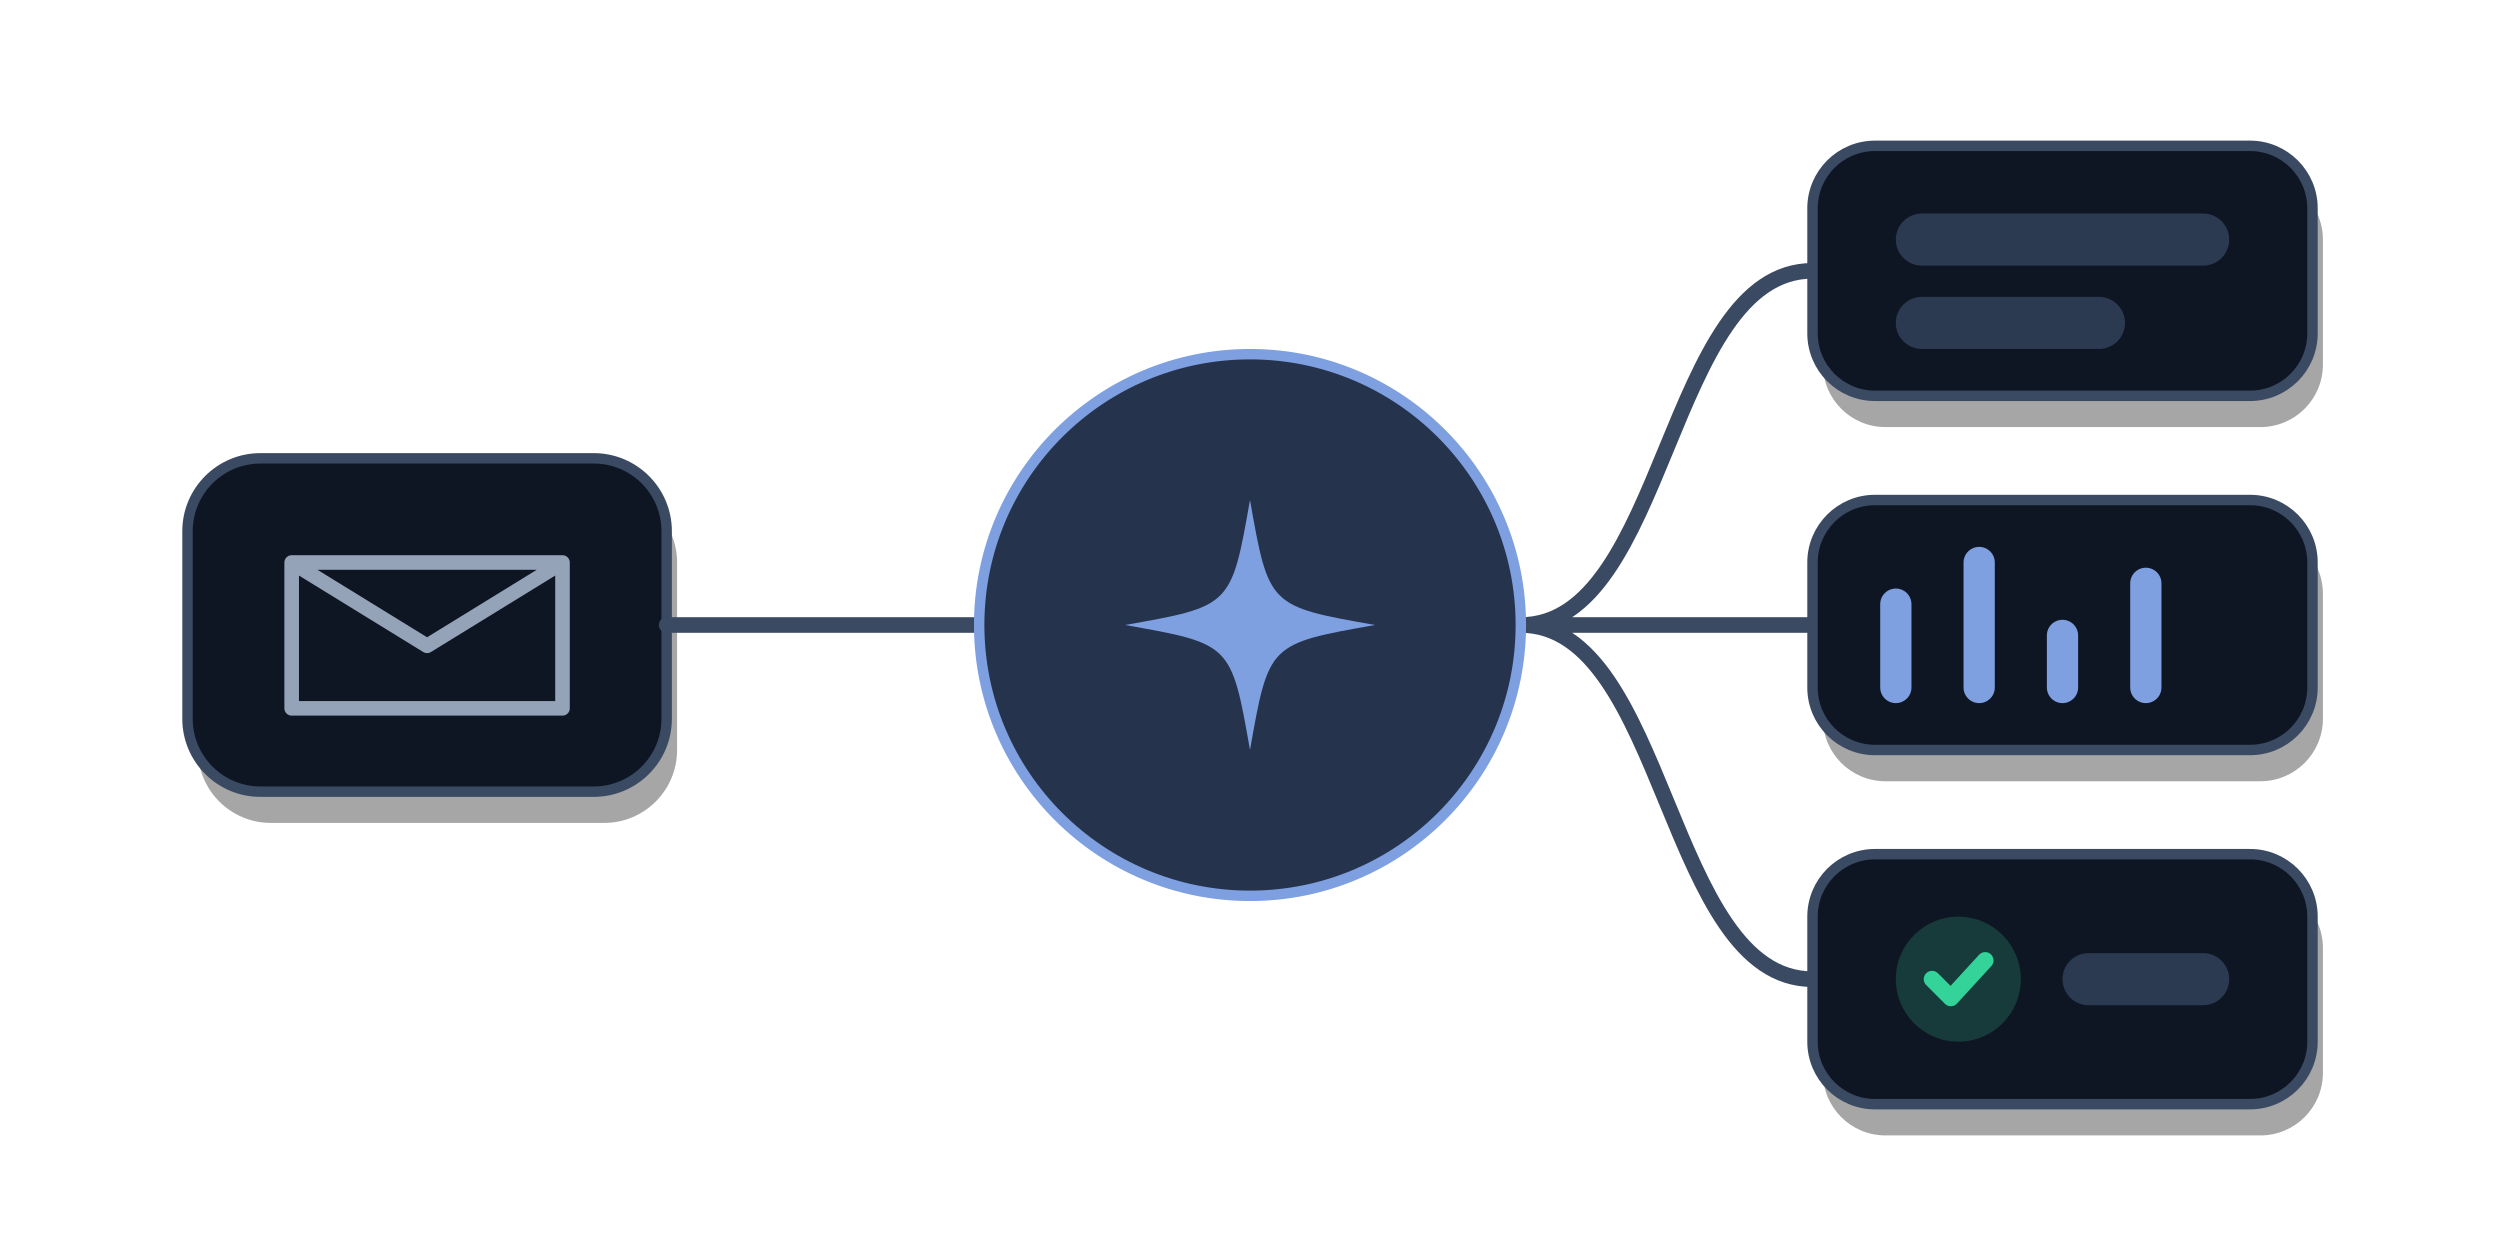
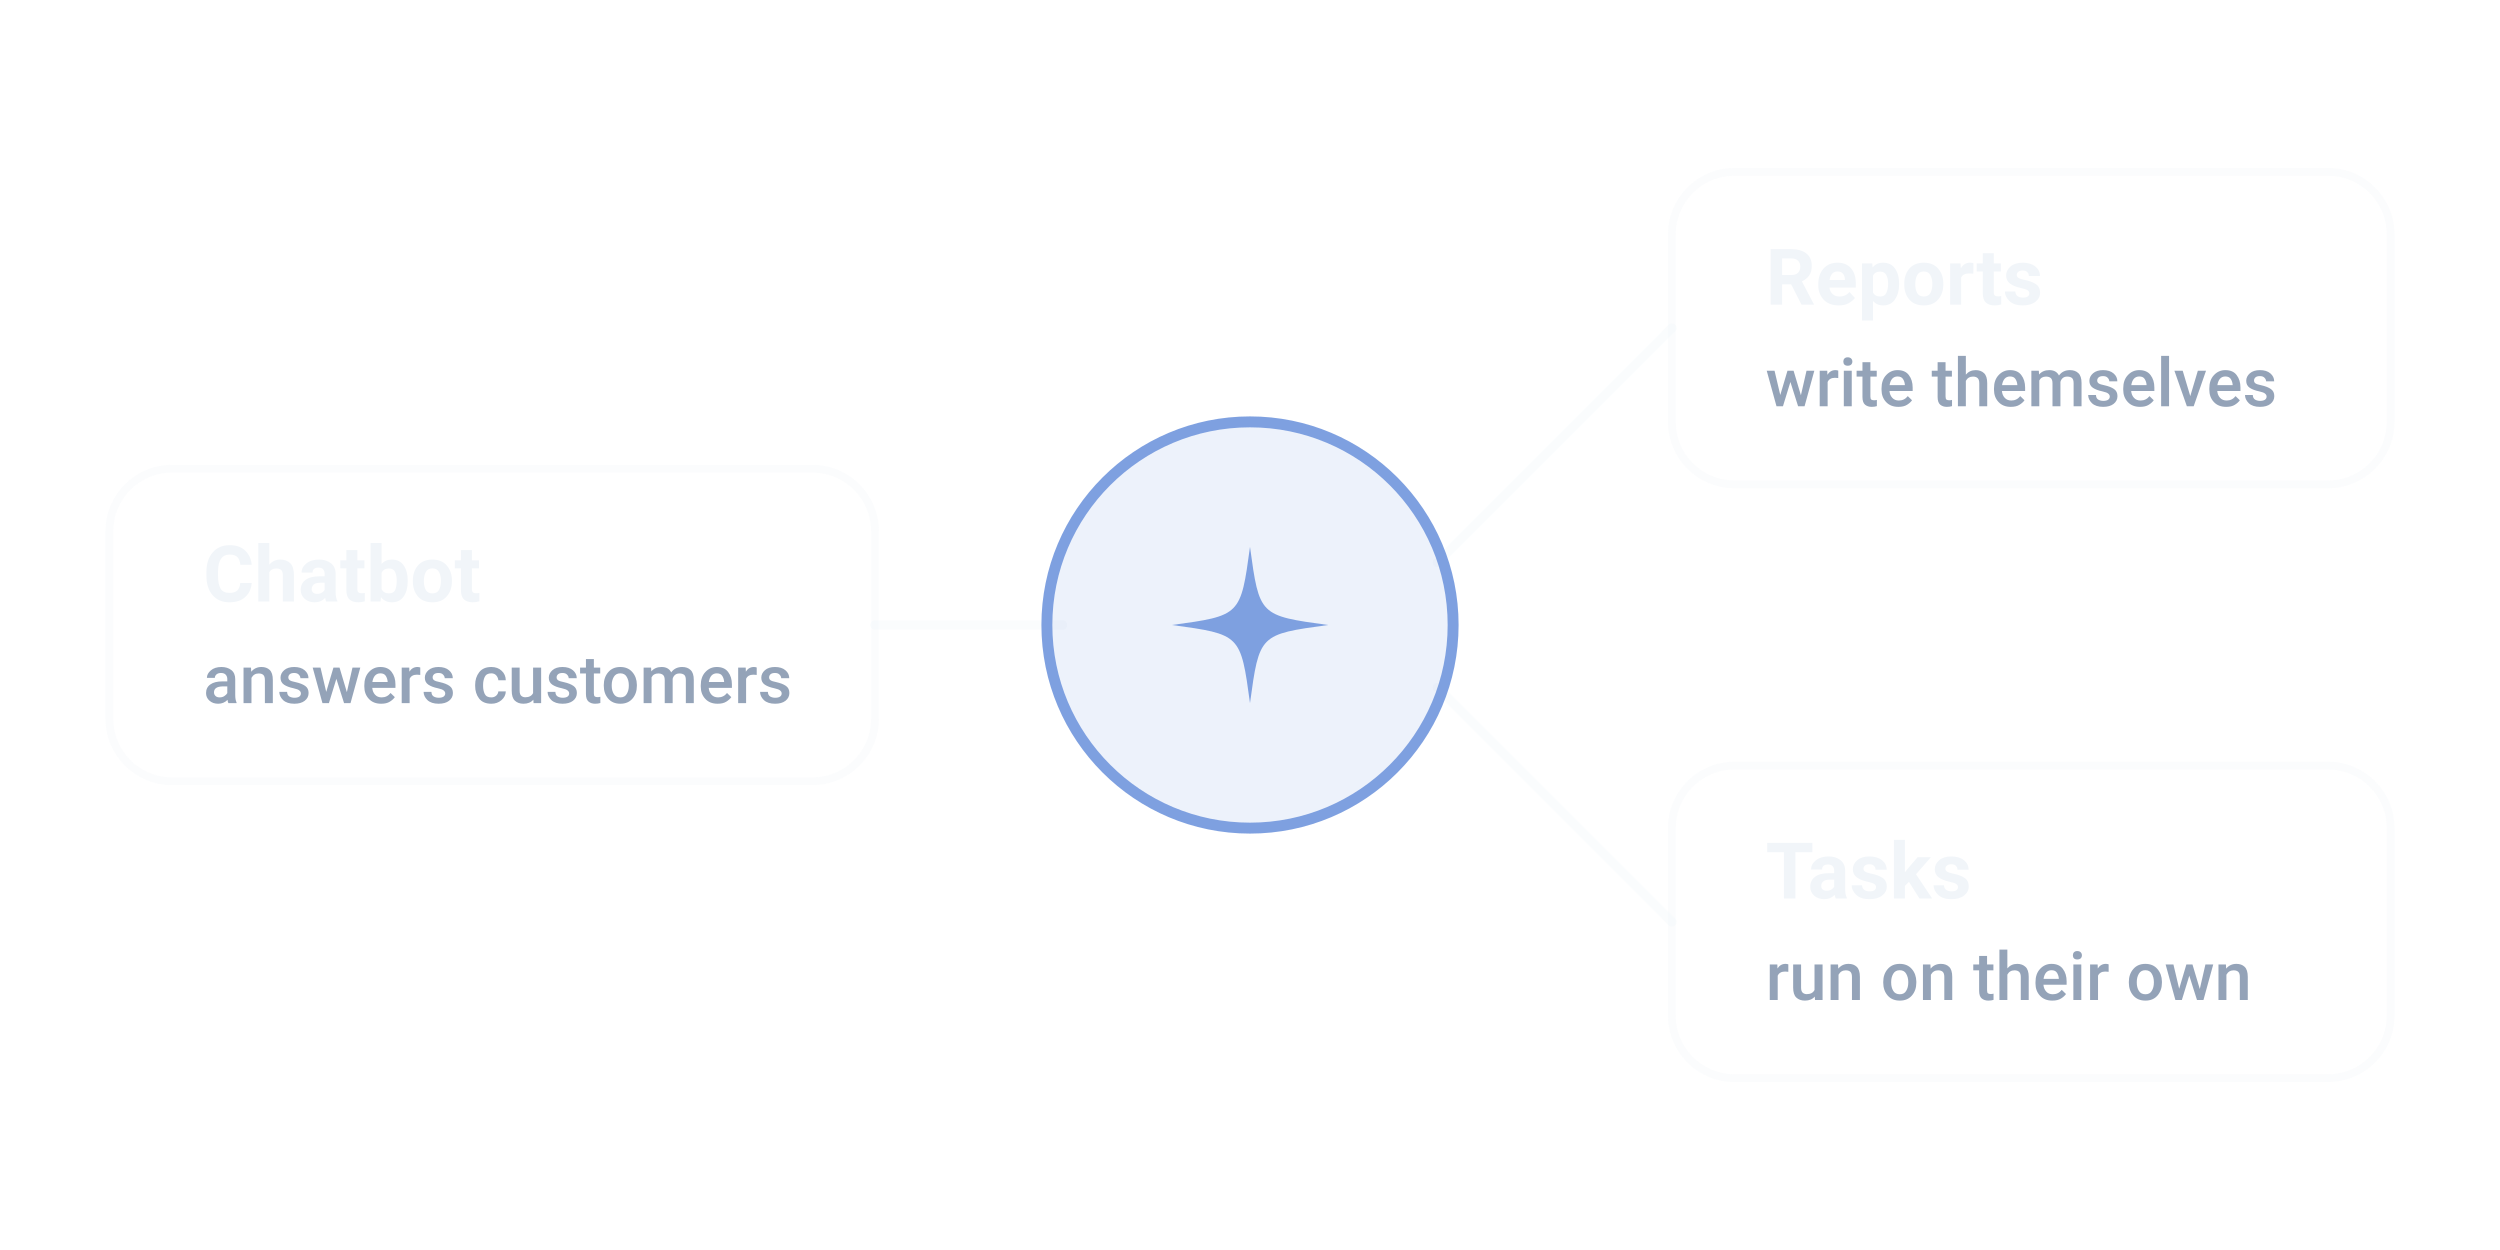
- <svg xmlns="http://www.w3.org/2000/svg" width="240" height="120" viewBox="0 0 240 120" fill="none" stroke-linecap="round" stroke-linejoin="round">
-   <rect x="19" y="47" width="46" height="32" rx="7" fill="#000000" opacity=".35" />
-   <rect x="18" y="44" width="46" height="32" rx="7" fill="#0f1623" stroke="#3a4a63" />
-   <path d="M28 54h26v14H28zM28 54l13 8 13-8" stroke="#94a3b8" stroke-width="1.4" fill="none" />
-   <path d="M64 60h30M146 60c14 0 14-34 28-34M146 60h28M146 60c14 0 14 34 28 34" stroke="#3a4a63" stroke-width="1.5" fill="none" />
-   <circle cx="120" cy="60" r="26" fill="#26334d" stroke="#7ea0e0" />
-   <path d="M120 48C121.8 58.2 121.8 58.2 132 60C121.8 61.8 121.8 61.8 120 72C118.2 61.8 118.2 61.8 108 60C118.2 58.2 118.2 58.2 120 48Z" fill="#7ea0e0" />
-   <rect x="175" y="17" width="48" height="24" rx="6" fill="#000000" opacity=".35" />
-   <rect x="174" y="14" width="48" height="24" rx="6" fill="#0f1623" stroke="#3a4a63" />
-   <rect x="182" y="20.5" width="32" height="5" rx="2.5" fill="#2c3a51" />
-   <rect x="182" y="28.5" width="22" height="5" rx="2.5" fill="#2c3a51" />
-   <rect x="175" y="51" width="48" height="24" rx="6" fill="#000000" opacity=".35" />
-   <rect x="174" y="48" width="48" height="24" rx="6" fill="#0f1623" stroke="#3a4a63" />
-   <path d="M182 66v-8M190 66v-12M198 66v-5M206 66v-10" stroke="#7ea0e0" stroke-width="3" />
-   <rect x="175" y="85" width="48" height="24" rx="6" fill="#000000" opacity=".35" />
-   <rect x="174" y="82" width="48" height="24" rx="6" fill="#0f1623" stroke="#3a4a63" />
-   <circle cx="188" cy="94" r="6" fill="#173b3a" />
-   <path d="M185.48 94l1.8 1.8 3.3-3.6" stroke="#34d399" stroke-width="1.6" fill="none" />
-   <rect x="198" y="91.5" width="16" height="5" rx="2.5" fill="#2c3a51" />
+ <svg xmlns="http://www.w3.org/2000/svg" width="320" height="160" viewBox="0 0 320 160" fill="none" stroke-linecap="round" stroke-linejoin="round">
+   <path d="M136 80 H 112 M184 72 L 214 42 M184 88 L 214 118" stroke="#f1f5f9" stroke-opacity="0.35" stroke-width="1.2" />
+   <circle cx="160" cy="80" r="26" fill="#7ea0e0" fill-opacity=".14" stroke="#7ea0e0" stroke-width="1.4" />
+   <path d="M160 70C161.2 78.8 161.2 78.8 170 80C161.2 81.2 161.2 81.2 160 90C158.8 81.2 158.8 81.2 150 80C158.8 78.8 158.8 78.8 160 70Z" fill="#7ea0e0" />
+   <rect x="14" y="60" width="98" height="40" rx="8" fill="#f1f5f9" fill-opacity=".05" stroke="#f1f5f9" stroke-opacity=".28" />
+   <text x="26" y="77" font-family="ui-sans-serif, system-ui, -apple-system, 'Segoe UI', Roboto, Helvetica, Arial, sans-serif" font-size="10" font-weight="600" fill="#f1f5f9" text-anchor="start">Chatbot</text>
+   <text x="26" y="90" font-family="ui-sans-serif, system-ui, -apple-system, 'Segoe UI', Roboto, Helvetica, Arial, sans-serif" font-size="8.6" font-weight="500" fill="#94a3b8" text-anchor="start">answers customers</text>
+   <rect x="214" y="22" width="92" height="40" rx="8" fill="#f1f5f9" fill-opacity=".05" stroke="#f1f5f9" stroke-opacity=".28" />
+   <text x="226" y="39" font-family="ui-sans-serif, system-ui, -apple-system, 'Segoe UI', Roboto, Helvetica, Arial, sans-serif" font-size="10" font-weight="600" fill="#f1f5f9" text-anchor="start">Reports</text>
+   <text x="226" y="52" font-family="ui-sans-serif, system-ui, -apple-system, 'Segoe UI', Roboto, Helvetica, Arial, sans-serif" font-size="8.6" font-weight="500" fill="#94a3b8" text-anchor="start">write themselves</text>
+   <rect x="214" y="98" width="92" height="40" rx="8" fill="#f1f5f9" fill-opacity=".05" stroke="#f1f5f9" stroke-opacity=".28" />
+   <text x="226" y="115" font-family="ui-sans-serif, system-ui, -apple-system, 'Segoe UI', Roboto, Helvetica, Arial, sans-serif" font-size="10" font-weight="600" fill="#f1f5f9" text-anchor="start">Tasks</text>
+   <text x="226" y="128" font-family="ui-sans-serif, system-ui, -apple-system, 'Segoe UI', Roboto, Helvetica, Arial, sans-serif" font-size="8.6" font-weight="500" fill="#94a3b8" text-anchor="start">run on their own</text>
</svg>
